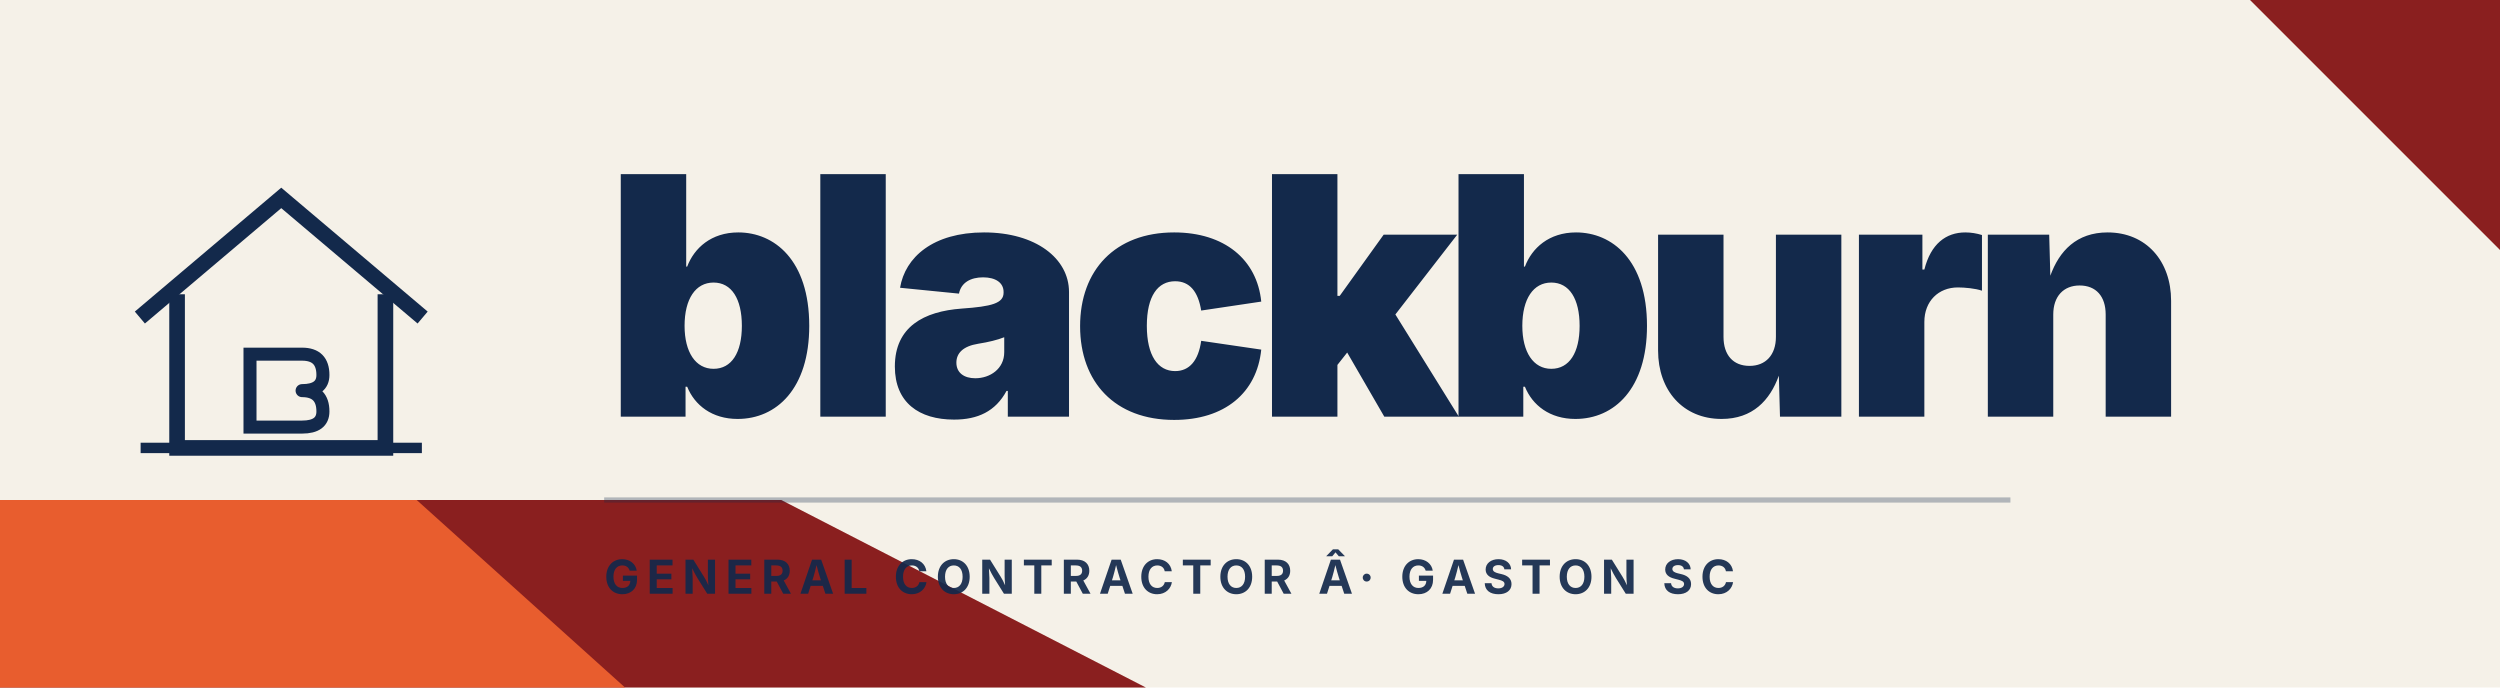
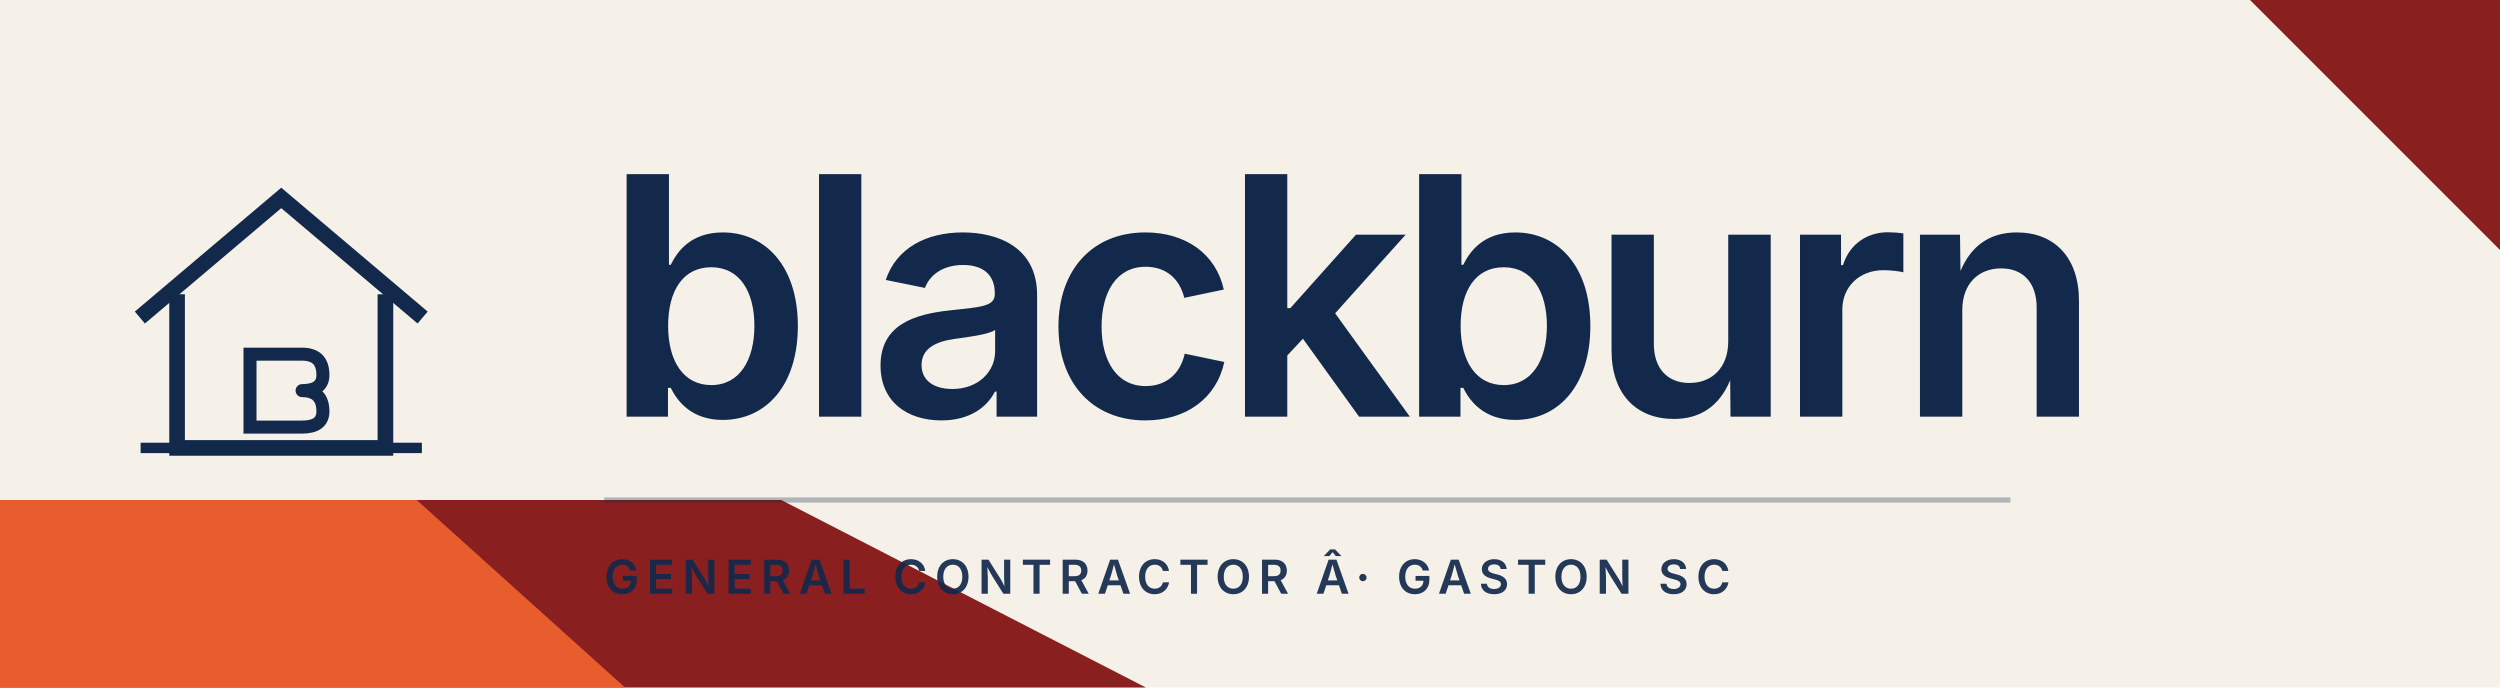
<svg xmlns="http://www.w3.org/2000/svg" viewBox="0 0 480 132" width="480" height="132" preserveAspectRatio="xMidYMid meet">
  <defs>
    <clipPath id="bc">
      <rect width="480" height="132" />
    </clipPath>
  </defs>
  <g clip-path="url(#bc)">
    <rect width="480" height="132" fill="#F5F1E8" />
    <polygon points="-20,132 220,132 150,96 -20,96" fill="#8A1F1F" />
    <polygon points="-20,132 120,132 80,96 -20,96" fill="#E85D2E" />
    <polygon points="480,0 432,0 480,48" fill="#8A1F1F" />
    <g transform="translate(22,30) scale(1)" stroke="#13294B" stroke-width="3" fill="none" stroke-linecap="square" stroke-linejoin="miter">
      <path d="M6 30 L32 8 L58 30" />
      <path d="M12 28 V56 H52 V28" />
      <line x1="6" y1="56" x2="58" y2="56" stroke-width="2" />
      <path d="M26 38 H36 Q40 38 40 42 Q40 45 36 45 Q40 45 40 49 Q40 52 36 52 H26 Z M26 38 V52" stroke-width="2.5" stroke-linejoin="round" />
    </g>
    <line x1="116" y1="96" x2="386" y2="96" stroke="#13294B" stroke-opacity="0.3" stroke-width="1" />
-     <text x="116" y="80" font-family="'Inter', sans-serif" font-style="normal" font-weight="900" font-size="64" letter-spacing="-3" fill="#13294B">blackburn</text>
-     <text x="116" y="114" font-family="'Inter', sans-serif" font-weight="700" letter-spacing="1.4" font-size="9" fill="#13294B" fill-opacity="0.92" text-transform="uppercase">GENERAL CONTRACTOR  Â·  GASTON SC</text>
+     <text x="116" y="80" font-family="'Inter', sans-serif" font-style="normal" font-weight="600" font-size="64" letter-spacing="-3" fill="#13294B">blackburn</text>
+     <text x="116" y="114" font-family="'Inter', sans-serif" font-weight="600" letter-spacing="1.4" font-size="9" fill="#13294B" fill-opacity="0.92" text-transform="uppercase">GENERAL CONTRACTOR  Â·  GASTON SC</text>
  </g>
</svg>
